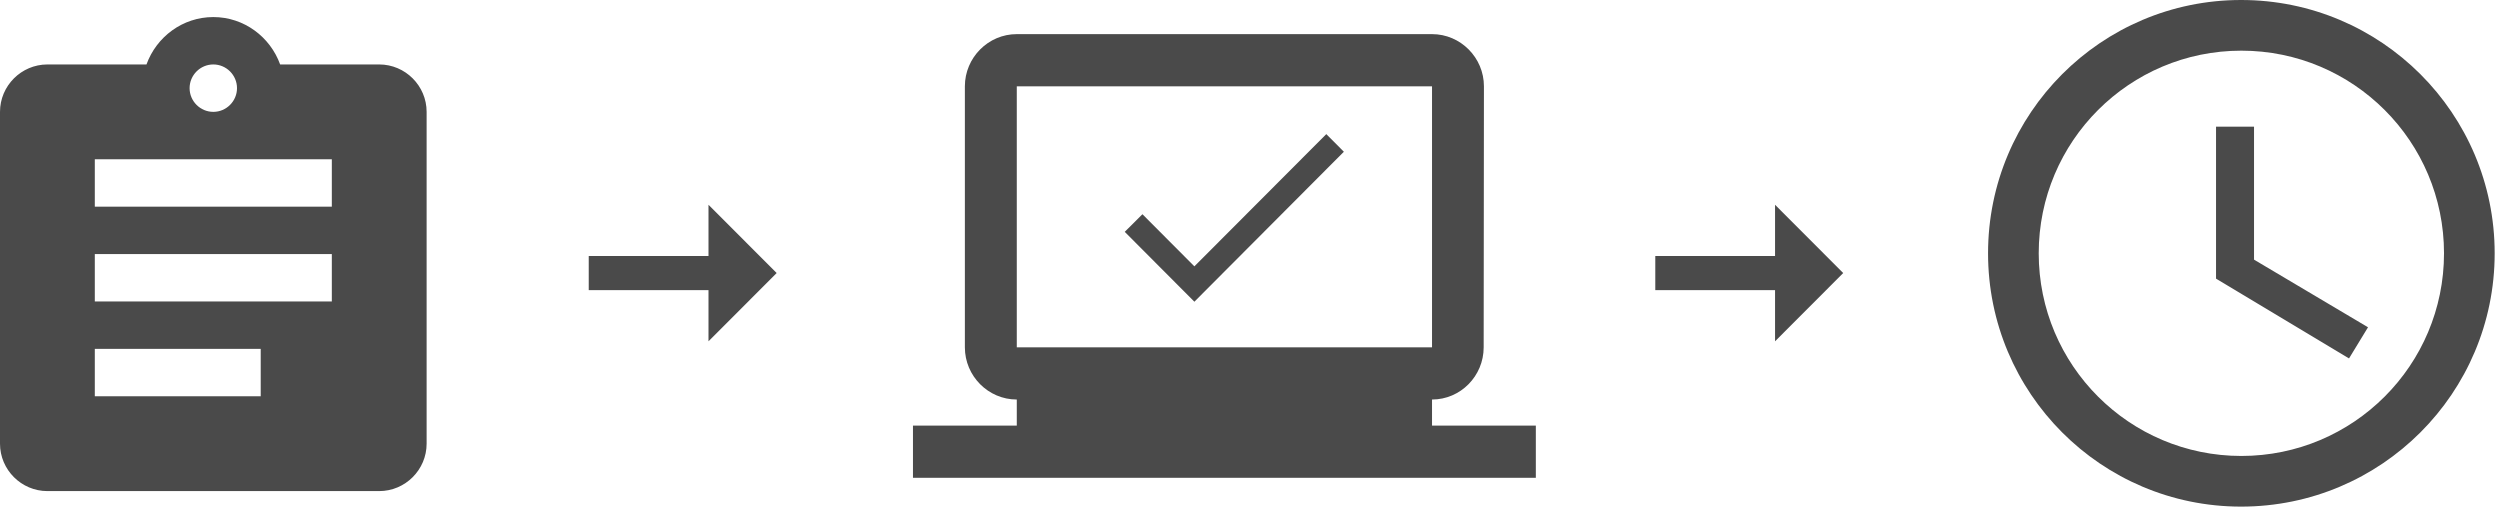
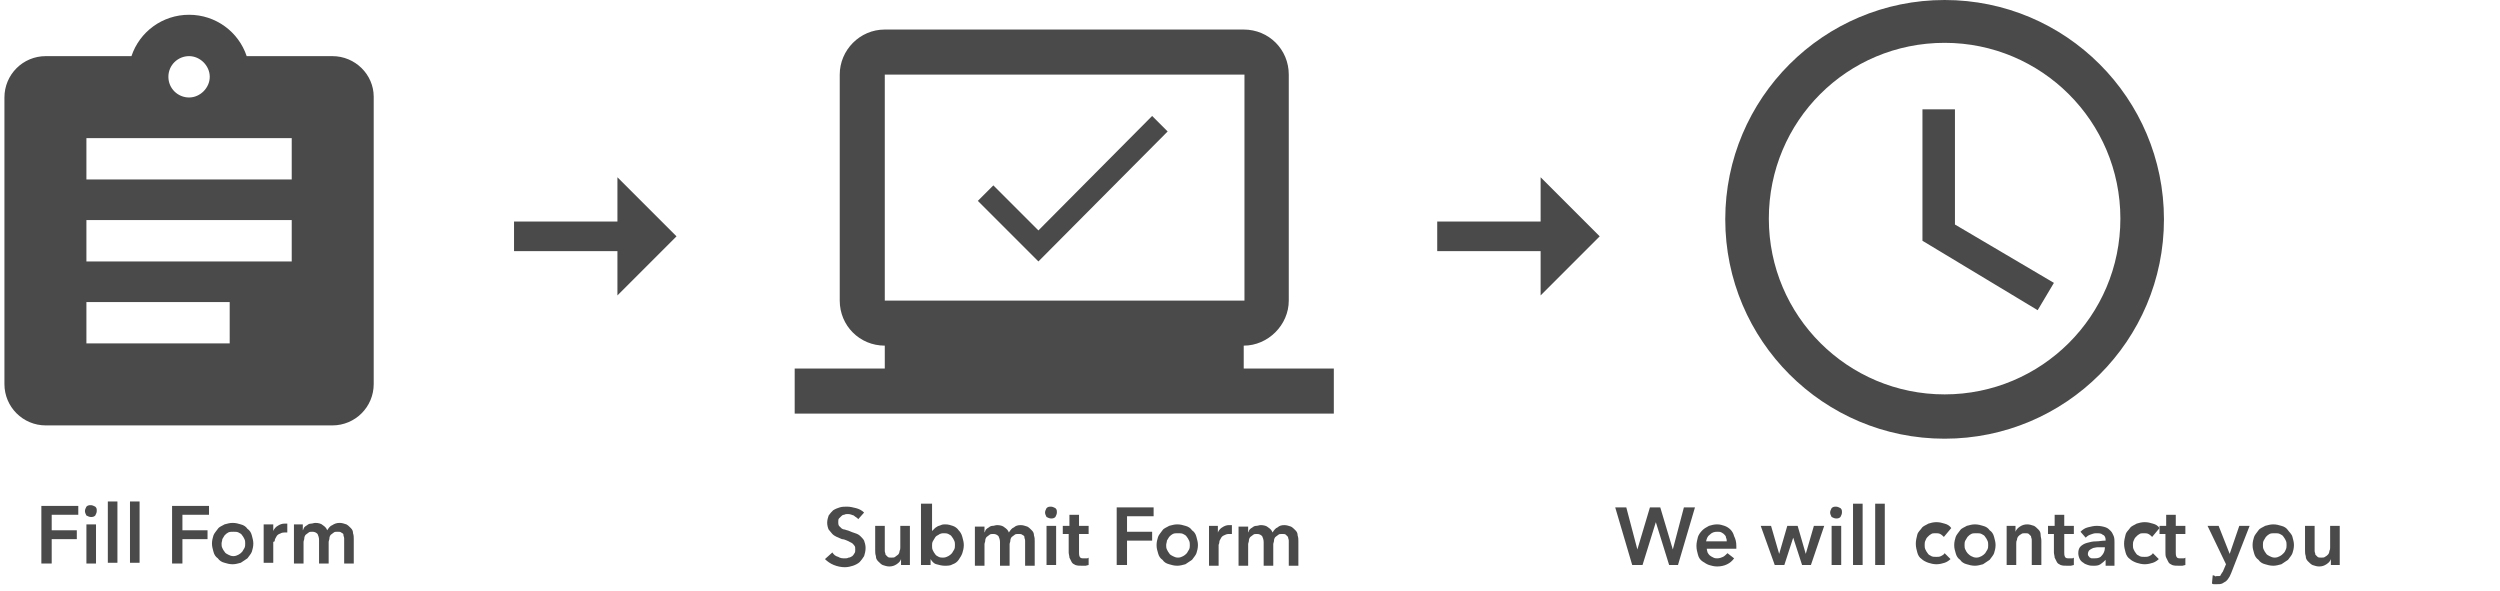
- <svg xmlns="http://www.w3.org/2000/svg" width="293px" height="60px" viewBox="0 0 293 60" version="1.1">
-   <defs />
-   <g id="Page-1" stroke="none" stroke-width="1" fill="none" fill-rule="evenodd">
-     <g id="Letter" transform="translate(-138, -705)" fill="#4A4A4A">
+ <svg xmlns="http://www.w3.org/2000/svg" version="1.1" id="Layer_1" x="0px" y="0px" viewBox="0 0 338.5 80" style="enable-background:new 0 0 338.5 80;" xml:space="preserve">
+   <style type="text/css">
+ 	.st0{fill:#4A4A4A;}
+ </style>
+   <g id="Page-1">
+     <g id="Letter" transform="translate(-138, -705)">
      <g id="Group" transform="translate(138, 705)">
-         <path d="M44.444,7.554 L32.833,7.554 C31.667,4.333 28.611,2 25,2 C21.389,2 18.333,4.333 17.167,7.554 L5.556,7.554 C2.5,7.554 0,10.054 0,13.11 L0,52 C0,55.056 2.5,57.556 5.556,57.556 L44.444,57.556 C47.5,57.556 50,55.056 50,52 L50,13.11 C50,10.054 47.5,7.554 44.444,7.554 L44.444,7.554 Z M25,7.554 C26.527,7.554 27.777,8.804 27.777,10.333 C27.777,11.861 26.527,13.11 25,13.11 C23.472,13.11 22.221,11.861 22.221,10.333 C22.221,8.804 23.472,7.554 25,7.554 L25,7.554 Z M11.111,40.889 L30.556,40.889 L30.556,46.444 L11.111,46.444 L11.111,40.889 Z M11.111,29.777 L38.89,29.777 L38.89,35.333 L11.111,35.333 L11.111,29.777 Z M11.111,18.666 L38.89,18.666 L38.89,24.221 L11.111,24.221 L11.111,18.666 Z" id="Fill-17" />
+         <path id="Fill-17" class="st0" d="M45,7.6H33.4C32.3,4.3,29.2,2,25.6,2s-6.7,2.3-7.8,5.6H6.2c-3.1,0-5.6,2.5-5.6,5.6V52     c0,3.1,2.5,5.6,5.6,5.6H45c3.1,0,5.6-2.5,5.6-5.6V13.1C50.6,10.1,48.1,7.6,45,7.6L45,7.6z M25.6,7.6c1.5,0,2.8,1.3,2.8,2.8     s-1.3,2.8-2.8,2.8c-1.5,0-2.8-1.2-2.8-2.8S24.1,7.6,25.6,7.6L25.6,7.6z M11.7,40.9h19.4v5.6H11.7V40.9z M11.7,29.8h27.8v5.6H11.7     V29.8z M11.7,18.7h27.8v5.6H11.7V18.7z" />
        <g id="Group-2" transform="translate(107, 4)">
-           <path d="M60.833,45.882 L60.833,42.824 C64.179,42.824 66.886,40.071 66.886,36.706 L66.917,6.118 C66.917,2.753 64.179,0 60.833,0 L12.167,0 C8.821,0 6.083,2.753 6.083,6.118 L6.083,36.706 C6.083,40.071 8.821,42.824 12.167,42.824 L12.167,45.882 L0,45.882 L0,52 L73,52 L73,45.882 L60.833,45.882 L60.833,45.882 Z M12.167,6.118 L60.833,6.118 L60.833,36.706 L12.167,36.706 L12.167,6.118 Z" id="Fill-288" />
-           <polygon id="Fill-157" points="26.893 21.107 24.82 23.172 32.981 31.361 50.501 13.784 48.442 11.718 32.981 27.216" />
+           <path id="Fill-288" class="st0" d="M61.4,45.9v-3.1c3.3,0,6.1-2.8,6.1-6.1l0-30.6c0-3.4-2.7-6.1-6.1-6.1H12.8      C9.4,0,6.7,2.8,6.7,6.1v30.6c0,3.4,2.7,6.1,6.1,6.1v3.1H0.6V52h73v-6.1H61.4L61.4,45.9z M12.8,6.1h48.7v30.6H12.8V6.1z" />
+           <polygon id="Fill-157" class="st0" points="27.5,21.1 25.4,23.2 33.6,31.4 51.1,13.8 49,11.7 33.6,27.2     " />
        </g>
-         <path d="M262.658,0 C246.27,0 233,13.3 233,29.688 C233,46.075 246.27,59.375 262.658,59.375 C279.075,59.375 292.375,46.075 292.375,29.688 C292.375,13.3 279.075,0 262.658,0 L262.658,0 Z M262.688,53.438 C249.566,53.438 238.938,42.809 238.938,29.688 C238.938,16.566 249.566,5.938 262.688,5.938 C275.809,5.938 286.438,16.566 286.438,29.688 C286.438,42.809 275.809,53.438 262.688,53.438 L262.688,53.438 Z M264.172,14.844 L259.719,14.844 L259.719,32.656 L275.305,42.008 L277.531,38.356 L264.172,30.43 L264.172,14.844 Z" id="Shape" />
-         <polygon id="Shape" points="83.036 30 69 30 69 34 83.036 34 83.036 40 91.024 32 83.036 24" />
-         <polygon id="Shape-Copy" points="208.036 30 194 30 194 34 208.036 34 208.036 40 216.024 32 208.036 24" />
+         <path id="Shape" class="st0" d="M263.3,0c-16.4,0-29.7,13.3-29.7,29.7s13.3,29.7,29.7,29.7c16.4,0,29.7-13.3,29.7-29.7     S279.7,0,263.3,0L263.3,0z M263.3,53.4c-13.1,0-23.8-10.6-23.8-23.8s10.6-23.8,23.8-23.8c13.1,0,23.8,10.6,23.8,23.8     S276.4,53.4,263.3,53.4L263.3,53.4z M264.8,14.8h-4.5v17.8l15.6,9.4l2.2-3.7l-13.4-7.9V14.8z" />
+         <polygon id="Shape_1_" class="st0" points="83.6,30 69.6,30 69.6,34 83.6,34 83.6,40 91.6,32 83.6,24    " />
+         <polygon id="Shape-Copy" class="st0" points="208.6,30 194.6,30 194.6,34 208.6,34 208.6,40 216.6,32 208.6,24    " />
      </g>
    </g>
  </g>
+   <g>
+     <path class="st0" d="M5.6,68.5h5v1.2H7v2.1h3.4V73H7v3.3H5.6V68.5z" />
+     <path class="st0" d="M11.5,69.2c0-0.2,0.1-0.4,0.2-0.6c0.2-0.2,0.4-0.2,0.6-0.2c0.2,0,0.4,0.1,0.6,0.2c0.2,0.2,0.2,0.3,0.2,0.6   c0,0.2-0.1,0.4-0.2,0.6c-0.2,0.2-0.4,0.2-0.6,0.2c-0.2,0-0.4-0.1-0.6-0.2C11.6,69.6,11.5,69.4,11.5,69.2z M11.7,71H13v5.3h-1.3V71z   " />
+     <path class="st0" d="M14.6,67.9h1.3v8.3h-1.3V67.9z" />
+     <path class="st0" d="M17.6,67.9h1.3v8.3h-1.3V67.9z" />
+     <path class="st0" d="M23.3,68.5h5v1.2h-3.6v2.1h3.4V73h-3.4v3.3h-1.4V68.5z" />
+     <path class="st0" d="M28.7,73.6c0-0.4,0.1-0.8,0.2-1.1s0.4-0.6,0.6-0.9s0.6-0.4,0.9-0.6c0.4-0.1,0.7-0.2,1.1-0.2s0.8,0.1,1.1,0.2   c0.4,0.1,0.7,0.3,0.9,0.6c0.3,0.2,0.5,0.5,0.6,0.9s0.2,0.7,0.2,1.1s-0.1,0.8-0.2,1.1s-0.4,0.6-0.6,0.9c-0.3,0.2-0.6,0.4-0.9,0.6   c-0.4,0.1-0.7,0.2-1.1,0.2s-0.8-0.1-1.1-0.2c-0.4-0.1-0.7-0.3-0.9-0.6c-0.3-0.2-0.5-0.5-0.6-0.9S28.7,74,28.7,73.6z M30,73.6   c0,0.2,0,0.4,0.1,0.6s0.2,0.4,0.3,0.5c0.1,0.2,0.3,0.3,0.5,0.4c0.2,0.1,0.4,0.2,0.7,0.2s0.5-0.1,0.7-0.2c0.2-0.1,0.3-0.2,0.5-0.4   c0.1-0.2,0.2-0.3,0.3-0.5c0.1-0.2,0.1-0.4,0.1-0.6s0-0.4-0.1-0.6c-0.1-0.2-0.2-0.4-0.3-0.5c-0.1-0.2-0.3-0.3-0.5-0.4   c-0.2-0.1-0.4-0.1-0.7-0.1s-0.5,0-0.7,0.1c-0.2,0.1-0.3,0.2-0.5,0.4c-0.1,0.2-0.2,0.3-0.3,0.5C30.1,73.2,30,73.4,30,73.6z" />
+     <path class="st0" d="M35.7,71H37v0.9h0c0.1-0.3,0.4-0.6,0.6-0.7c0.3-0.2,0.6-0.3,0.9-0.3c0.1,0,0.1,0,0.2,0c0.1,0,0.1,0,0.2,0v1.2   c-0.1,0-0.2,0-0.2,0c-0.1,0-0.1,0-0.2,0c-0.3,0-0.5,0.1-0.7,0.2c-0.2,0.1-0.3,0.2-0.4,0.4c-0.1,0.2-0.2,0.3-0.2,0.5   S37,73.3,37,73.4v2.8h-1.3V71z" />
+     <path class="st0" d="M46,70.8c0.3,0,0.6,0.1,0.9,0.2c0.2,0.1,0.4,0.3,0.6,0.5c0.2,0.2,0.3,0.4,0.3,0.7c0.1,0.3,0.1,0.5,0.1,0.8v3.3   h-1.3v-2.9c0-0.2,0-0.3,0-0.5c0-0.2-0.1-0.3-0.1-0.5s-0.2-0.2-0.3-0.3c-0.1-0.1-0.3-0.1-0.5-0.1c-0.2,0-0.4,0-0.5,0.1   c-0.1,0.1-0.3,0.2-0.4,0.3c-0.1,0.1-0.2,0.3-0.2,0.5c0,0.2-0.1,0.3-0.1,0.5v2.9h-1.3v-3.2c0-0.3-0.1-0.6-0.2-0.8   c-0.2-0.2-0.4-0.3-0.7-0.3c-0.2,0-0.4,0-0.5,0.1c-0.1,0.1-0.3,0.2-0.4,0.3c-0.1,0.1-0.2,0.3-0.2,0.5c0,0.2-0.1,0.3-0.1,0.5v2.9   h-1.3V71H41v0.8h0c0.1-0.1,0.1-0.3,0.2-0.4c0.1-0.1,0.2-0.2,0.4-0.3c0.1-0.1,0.3-0.2,0.5-0.2s0.4-0.1,0.6-0.1c0.4,0,0.8,0.1,1,0.3   c0.3,0.2,0.5,0.4,0.6,0.7c0.2-0.3,0.4-0.6,0.7-0.7C45.3,70.9,45.6,70.8,46,70.8z" />
+   </g>
+   <g>
+     <path class="st0" d="M116.2,70.3c-0.1-0.2-0.4-0.3-0.6-0.5c-0.3-0.1-0.5-0.2-0.8-0.2c-0.2,0-0.3,0-0.5,0.1c-0.2,0-0.3,0.1-0.4,0.2   c-0.1,0.1-0.2,0.2-0.3,0.3c-0.1,0.1-0.1,0.3-0.1,0.5c0,0.2,0,0.3,0.1,0.5c0.1,0.1,0.2,0.2,0.3,0.3s0.3,0.2,0.5,0.2   c0.2,0.1,0.4,0.1,0.6,0.2c0.2,0.1,0.5,0.2,0.8,0.3c0.3,0.1,0.5,0.2,0.7,0.4s0.4,0.4,0.5,0.6c0.1,0.3,0.2,0.6,0.2,1   c0,0.4-0.1,0.8-0.2,1.1c-0.2,0.3-0.4,0.6-0.6,0.8s-0.6,0.4-0.9,0.5s-0.7,0.2-1.1,0.2c-0.5,0-1-0.1-1.5-0.3   c-0.5-0.2-0.9-0.5-1.2-0.8l1-0.9c0.2,0.3,0.4,0.5,0.8,0.6c0.3,0.2,0.6,0.2,0.9,0.2c0.2,0,0.3,0,0.5-0.1c0.2,0,0.3-0.1,0.5-0.2   c0.1-0.1,0.2-0.2,0.3-0.4c0.1-0.1,0.1-0.3,0.1-0.5c0-0.2,0-0.4-0.1-0.5s-0.2-0.3-0.4-0.4c-0.2-0.1-0.4-0.2-0.6-0.3   c-0.2-0.1-0.5-0.2-0.7-0.2c-0.2-0.1-0.5-0.2-0.7-0.3s-0.4-0.2-0.6-0.4c-0.2-0.2-0.3-0.4-0.5-0.6c-0.1-0.2-0.2-0.6-0.2-0.9   c0-0.4,0.1-0.7,0.2-1c0.2-0.3,0.4-0.5,0.6-0.7c0.3-0.2,0.6-0.3,0.9-0.4c0.3-0.1,0.7-0.1,1-0.1c0.4,0,0.8,0.1,1.2,0.2   c0.4,0.1,0.8,0.3,1.1,0.6L116.2,70.3z" />
+     <path class="st0" d="M123.3,76.5h-1.3v-0.8h0c-0.1,0.3-0.3,0.5-0.6,0.7c-0.3,0.2-0.6,0.3-1,0.3c-0.3,0-0.6-0.1-0.9-0.2   c-0.2-0.1-0.4-0.3-0.6-0.5s-0.3-0.4-0.3-0.7c-0.1-0.3-0.1-0.5-0.1-0.8v-3.3h1.3v2.9c0,0.2,0,0.3,0,0.5s0.1,0.3,0.1,0.5   c0.1,0.1,0.2,0.2,0.3,0.3s0.3,0.1,0.5,0.1c0.2,0,0.4,0,0.5-0.1s0.3-0.2,0.4-0.3c0.1-0.1,0.2-0.3,0.2-0.5c0.1-0.2,0.1-0.3,0.1-0.5   v-2.9h1.3V76.5z" />
+     <path class="st0" d="M126.2,68.2v3.7h0c0.1-0.1,0.2-0.2,0.3-0.3c0.1-0.1,0.2-0.2,0.4-0.3c0.1-0.1,0.3-0.1,0.5-0.2   c0.2-0.1,0.4-0.1,0.6-0.1c0.4,0,0.7,0.1,1,0.2c0.3,0.1,0.6,0.3,0.8,0.6c0.2,0.2,0.4,0.5,0.5,0.9s0.2,0.7,0.2,1.1s-0.1,0.8-0.2,1.1   c-0.1,0.3-0.3,0.6-0.5,0.9c-0.2,0.3-0.5,0.5-0.8,0.6c-0.3,0.2-0.7,0.2-1.1,0.2c-0.4,0-0.7-0.1-1.1-0.2s-0.6-0.4-0.8-0.7h0v0.8h-1.3   v-8.3H126.2z M129.3,73.8c0-0.2,0-0.4-0.1-0.6c-0.1-0.2-0.2-0.4-0.3-0.5c-0.1-0.2-0.3-0.3-0.5-0.4c-0.2-0.1-0.4-0.1-0.7-0.1   c-0.2,0-0.5,0.1-0.6,0.2c-0.2,0.1-0.4,0.2-0.5,0.4s-0.2,0.3-0.3,0.5s-0.1,0.4-0.1,0.6c0,0.2,0,0.4,0.1,0.6c0.1,0.2,0.2,0.4,0.3,0.5   c0.1,0.2,0.3,0.3,0.5,0.4c0.2,0.1,0.4,0.1,0.6,0.1c0.3,0,0.5-0.1,0.7-0.2c0.2-0.1,0.3-0.2,0.5-0.4c0.1-0.2,0.2-0.3,0.3-0.5   S129.3,74,129.3,73.8z" />
+     <path class="st0" d="M138.2,71.1c0.3,0,0.6,0.1,0.9,0.2c0.2,0.1,0.4,0.3,0.6,0.5c0.2,0.2,0.3,0.4,0.3,0.7c0.1,0.3,0.1,0.5,0.1,0.8   v3.3h-1.3v-2.9c0-0.2,0-0.3,0-0.5c0-0.2-0.1-0.3-0.1-0.5s-0.2-0.2-0.3-0.3c-0.1-0.1-0.3-0.1-0.5-0.1c-0.2,0-0.4,0-0.5,0.1   c-0.1,0.1-0.3,0.2-0.4,0.3c-0.1,0.1-0.2,0.3-0.2,0.5c0,0.2-0.1,0.3-0.1,0.5v2.9h-1.3v-3.2c0-0.3-0.1-0.6-0.2-0.8   c-0.2-0.2-0.4-0.3-0.7-0.3c-0.2,0-0.4,0-0.5,0.1c-0.1,0.1-0.3,0.2-0.4,0.3c-0.1,0.1-0.2,0.3-0.2,0.5c0,0.2-0.1,0.3-0.1,0.5v2.9   h-1.3v-5.3h1.3v0.8h0c0.1-0.1,0.1-0.3,0.2-0.4c0.1-0.1,0.2-0.2,0.4-0.3c0.1-0.1,0.3-0.2,0.5-0.2s0.4-0.1,0.6-0.1   c0.4,0,0.8,0.1,1,0.3c0.3,0.2,0.5,0.4,0.6,0.7c0.2-0.3,0.4-0.6,0.7-0.7C137.5,71.2,137.8,71.1,138.2,71.1z" />
+     <path class="st0" d="M141.5,69.4c0-0.2,0.1-0.4,0.2-0.6c0.2-0.2,0.4-0.2,0.6-0.2c0.2,0,0.4,0.1,0.6,0.2c0.2,0.2,0.2,0.3,0.2,0.6   c0,0.2-0.1,0.4-0.2,0.6c-0.2,0.2-0.4,0.2-0.6,0.2c-0.2,0-0.4-0.1-0.6-0.2C141.6,69.8,141.5,69.6,141.5,69.4z M141.7,71.2h1.3v5.3   h-1.3V71.2z" />
+     <path class="st0" d="M143.9,72.3v-1.1h0.9v-1.5h1.3v1.5h1.3v1.1h-1.3v2.5c0,0.2,0,0.4,0.1,0.6c0.1,0.2,0.3,0.2,0.6,0.2   c0.1,0,0.2,0,0.3,0c0.1,0,0.2,0,0.3-0.1l0,1c-0.1,0-0.3,0.1-0.4,0.1s-0.3,0-0.5,0c-0.4,0-0.6,0-0.9-0.1c-0.2-0.1-0.4-0.2-0.5-0.4   c-0.1-0.2-0.2-0.4-0.3-0.6c0-0.2-0.1-0.5-0.1-0.7v-2.5H143.9z" />
+     <path class="st0" d="M151.2,68.7h5v1.2h-3.6v2.1h3.4v1.2h-3.4v3.3h-1.4V68.7z" />
+     <path class="st0" d="M156.6,73.8c0-0.4,0.1-0.8,0.2-1.1s0.4-0.6,0.6-0.9s0.6-0.4,0.9-0.6c0.4-0.1,0.7-0.2,1.1-0.2s0.8,0.1,1.1,0.2   c0.4,0.1,0.7,0.3,0.9,0.6c0.3,0.2,0.5,0.5,0.6,0.9s0.2,0.7,0.2,1.1s-0.1,0.8-0.2,1.1s-0.4,0.6-0.6,0.9c-0.3,0.2-0.6,0.4-0.9,0.6   c-0.4,0.1-0.7,0.2-1.1,0.2s-0.8-0.1-1.1-0.2c-0.4-0.1-0.7-0.3-0.9-0.6c-0.3-0.2-0.5-0.5-0.6-0.9S156.6,74.3,156.6,73.8z    M157.9,73.8c0,0.2,0,0.4,0.1,0.6s0.2,0.4,0.3,0.5c0.1,0.2,0.3,0.3,0.5,0.4c0.2,0.1,0.4,0.2,0.7,0.2s0.5-0.1,0.7-0.2   c0.2-0.1,0.3-0.2,0.5-0.4c0.1-0.2,0.2-0.3,0.3-0.5s0.1-0.4,0.1-0.6s0-0.4-0.1-0.6c-0.1-0.2-0.2-0.4-0.3-0.5   c-0.1-0.2-0.3-0.3-0.5-0.4c-0.2-0.1-0.4-0.1-0.7-0.1s-0.5,0-0.7,0.1c-0.2,0.1-0.3,0.2-0.5,0.4c-0.1,0.2-0.2,0.3-0.3,0.5   C158,73.4,157.9,73.6,157.9,73.8z" />
+     <path class="st0" d="M163.6,71.2h1.3v0.9h0c0.1-0.3,0.4-0.6,0.6-0.7c0.3-0.2,0.6-0.3,0.9-0.3c0.1,0,0.1,0,0.2,0c0.1,0,0.1,0,0.2,0   v1.2c-0.1,0-0.2,0-0.2,0c-0.1,0-0.1,0-0.2,0c-0.3,0-0.5,0.1-0.7,0.2s-0.3,0.2-0.4,0.4c-0.1,0.2-0.2,0.3-0.2,0.5   c0,0.2-0.1,0.3-0.1,0.4v2.8h-1.3V71.2z" />
+     <path class="st0" d="M173.9,71.1c0.3,0,0.6,0.1,0.9,0.2c0.2,0.1,0.4,0.3,0.6,0.5c0.2,0.2,0.3,0.4,0.3,0.7c0.1,0.3,0.1,0.5,0.1,0.8   v3.3h-1.3v-2.9c0-0.2,0-0.3,0-0.5c0-0.2-0.1-0.3-0.1-0.5c-0.1-0.1-0.2-0.2-0.3-0.3s-0.3-0.1-0.5-0.1c-0.2,0-0.4,0-0.5,0.1   s-0.3,0.2-0.4,0.3c-0.1,0.1-0.2,0.3-0.2,0.5c0,0.2-0.1,0.3-0.1,0.5v2.9h-1.3v-3.2c0-0.3-0.1-0.6-0.2-0.8c-0.2-0.2-0.4-0.3-0.7-0.3   c-0.2,0-0.4,0-0.5,0.1c-0.1,0.1-0.3,0.2-0.4,0.3c-0.1,0.1-0.2,0.3-0.2,0.5c0,0.2-0.1,0.3-0.1,0.5v2.9h-1.3v-5.3h1.3v0.8h0   c0.1-0.1,0.1-0.3,0.2-0.4c0.1-0.1,0.2-0.2,0.4-0.3c0.1-0.1,0.3-0.2,0.5-0.2s0.4-0.1,0.6-0.1c0.4,0,0.8,0.1,1,0.3   c0.3,0.2,0.5,0.4,0.6,0.7c0.2-0.3,0.4-0.6,0.7-0.7C173.2,71.2,173.5,71.1,173.9,71.1z" />
+   </g>
+   <g>
+     <path class="st0" d="M218.7,68.7h1.5l1.5,5.7h0l1.7-5.7h1.4l1.7,5.7h0l1.5-5.7h1.5l-2.3,7.8H226l-1.8-5.8h0l-1.8,5.8H221   L218.7,68.7z" />
+     <path class="st0" d="M235.1,73.9c0,0.1,0,0.1,0,0.2c0,0.1,0,0.1,0,0.2h-4c0,0.2,0.1,0.4,0.1,0.5c0.1,0.2,0.2,0.3,0.3,0.4   c0.1,0.1,0.3,0.2,0.5,0.3c0.2,0.1,0.4,0.1,0.5,0.1c0.3,0,0.6-0.1,0.8-0.2s0.4-0.3,0.6-0.5l0.9,0.7c-0.5,0.7-1.3,1.1-2.3,1.1   c-0.4,0-0.8-0.1-1.1-0.2c-0.3-0.1-0.6-0.3-0.9-0.5s-0.5-0.5-0.6-0.9s-0.2-0.7-0.2-1.2c0-0.4,0.1-0.8,0.2-1.2   c0.1-0.3,0.3-0.6,0.6-0.9c0.2-0.2,0.5-0.4,0.9-0.6c0.3-0.1,0.7-0.2,1.1-0.2c0.4,0,0.7,0.1,1,0.2c0.3,0.1,0.6,0.3,0.8,0.5   s0.4,0.5,0.5,0.9C235,73,235.1,73.4,235.1,73.9z M233.8,73.3c0-0.2,0-0.3-0.1-0.5c0-0.2-0.1-0.3-0.2-0.4s-0.2-0.2-0.4-0.3   c-0.2-0.1-0.3-0.1-0.6-0.1c-0.4,0-0.7,0.1-1,0.4c-0.3,0.2-0.4,0.5-0.5,0.9H233.8z" />
+     <path class="st0" d="M238.4,71.2h1.4l1.1,3.8h0l1.1-3.8h1.4l1.1,3.8h0l1.1-3.8h1.4l-1.8,5.3H244l-1.2-3.7h0l-1.2,3.7h-1.3   L238.4,71.2z" />
+     <path class="st0" d="M247.8,69.4c0-0.2,0.1-0.4,0.2-0.6c0.2-0.2,0.4-0.2,0.6-0.2c0.2,0,0.4,0.1,0.6,0.2c0.2,0.2,0.2,0.3,0.2,0.6   c0,0.2-0.1,0.4-0.2,0.6c-0.2,0.2-0.4,0.2-0.6,0.2c-0.2,0-0.4-0.1-0.6-0.2C247.9,69.8,247.8,69.6,247.8,69.4z M248,71.2h1.3v5.3H248   V71.2z" />
+     <path class="st0" d="M250.9,68.2h1.3v8.3h-1.3V68.2z" />
+     <path class="st0" d="M253.9,68.2h1.3v8.3h-1.3V68.2z" />
+     <path class="st0" d="M263.2,72.7c-0.1-0.1-0.3-0.3-0.5-0.4c-0.2-0.1-0.4-0.1-0.6-0.1c-0.2,0-0.5,0-0.6,0.1   c-0.2,0.1-0.3,0.2-0.5,0.4s-0.2,0.3-0.3,0.5c-0.1,0.2-0.1,0.4-0.1,0.6c0,0.2,0,0.4,0.1,0.6c0.1,0.2,0.2,0.4,0.3,0.5   c0.1,0.2,0.3,0.3,0.5,0.4c0.2,0.1,0.4,0.1,0.7,0.1c0.2,0,0.4,0,0.6-0.1c0.2-0.1,0.4-0.2,0.5-0.4l0.8,0.8c-0.2,0.2-0.5,0.4-0.8,0.5   c-0.3,0.1-0.7,0.2-1.1,0.2c-0.4,0-0.8-0.1-1.1-0.2c-0.3-0.1-0.7-0.3-0.9-0.5c-0.3-0.2-0.5-0.5-0.6-0.9s-0.2-0.7-0.2-1.2   c0-0.4,0.1-0.8,0.2-1.2s0.4-0.6,0.6-0.9s0.6-0.4,0.9-0.6c0.3-0.1,0.7-0.2,1.1-0.2s0.8,0.1,1.1,0.2c0.4,0.1,0.7,0.3,0.9,0.6   L263.2,72.7z" />
+     <path class="st0" d="M264.6,73.8c0-0.4,0.1-0.8,0.2-1.1s0.4-0.6,0.6-0.9s0.6-0.4,0.9-0.6c0.4-0.1,0.7-0.2,1.1-0.2   c0.4,0,0.8,0.1,1.1,0.2c0.4,0.1,0.7,0.3,0.9,0.6c0.3,0.2,0.5,0.5,0.6,0.9s0.2,0.7,0.2,1.1s-0.1,0.8-0.2,1.1s-0.4,0.6-0.6,0.9   c-0.3,0.2-0.6,0.4-0.9,0.6c-0.4,0.1-0.7,0.2-1.1,0.2c-0.4,0-0.8-0.1-1.1-0.2c-0.4-0.1-0.7-0.3-0.9-0.6c-0.3-0.2-0.5-0.5-0.6-0.9   S264.6,74.3,264.6,73.8z M266,73.8c0,0.2,0,0.4,0.1,0.6s0.2,0.4,0.3,0.5s0.3,0.3,0.5,0.4c0.2,0.1,0.4,0.2,0.7,0.2   c0.3,0,0.5-0.1,0.7-0.2s0.3-0.2,0.5-0.4c0.1-0.2,0.2-0.3,0.3-0.5c0.1-0.2,0.1-0.4,0.1-0.6s0-0.4-0.1-0.6c-0.1-0.2-0.2-0.4-0.3-0.5   c-0.1-0.2-0.3-0.3-0.5-0.4c-0.2-0.1-0.4-0.1-0.7-0.1c-0.3,0-0.5,0-0.7,0.1c-0.2,0.1-0.3,0.2-0.5,0.4c-0.1,0.2-0.2,0.3-0.3,0.5   C266,73.4,266,73.6,266,73.8z" />
+     <path class="st0" d="M271.6,71.2h1.3v0.8h0c0.1-0.3,0.3-0.5,0.6-0.7c0.3-0.2,0.6-0.3,1-0.3c0.3,0,0.6,0.1,0.9,0.2   c0.2,0.1,0.4,0.3,0.6,0.5c0.2,0.2,0.3,0.4,0.3,0.7s0.1,0.5,0.1,0.8v3.3h-1.3v-2.9c0-0.2,0-0.3,0-0.5c0-0.2-0.1-0.3-0.1-0.5   c-0.1-0.1-0.2-0.2-0.3-0.3c-0.1-0.1-0.3-0.1-0.5-0.1s-0.4,0-0.5,0.1c-0.2,0.1-0.3,0.2-0.4,0.3c-0.1,0.1-0.2,0.3-0.2,0.5   c-0.1,0.2-0.1,0.3-0.1,0.5v2.9h-1.3V71.2z" />
+     <path class="st0" d="M277.3,72.3v-1.1h0.9v-1.5h1.3v1.5h1.3v1.1h-1.3v2.5c0,0.2,0,0.4,0.1,0.6c0.1,0.2,0.3,0.2,0.6,0.2   c0.1,0,0.2,0,0.3,0s0.2,0,0.3-0.1l0,1c-0.1,0-0.3,0.1-0.4,0.1c-0.2,0-0.3,0-0.5,0c-0.4,0-0.6,0-0.9-0.1c-0.2-0.1-0.4-0.2-0.5-0.4   c-0.1-0.2-0.2-0.4-0.3-0.6c0-0.2-0.1-0.5-0.1-0.7v-2.5H277.3z" />
+     <path class="st0" d="M285.1,75.8L285.1,75.8c-0.2,0.2-0.4,0.4-0.7,0.6c-0.3,0.2-0.6,0.2-1,0.2c-0.2,0-0.4,0-0.7-0.1   c-0.2-0.1-0.4-0.1-0.6-0.3c-0.2-0.1-0.4-0.3-0.5-0.5c-0.1-0.2-0.2-0.5-0.2-0.8c0-0.4,0.1-0.7,0.3-0.9c0.2-0.2,0.5-0.4,0.9-0.5   c0.4-0.1,0.7-0.2,1.2-0.2c0.4,0,0.8-0.1,1.3-0.1v-0.1c0-0.3-0.1-0.6-0.4-0.7c-0.2-0.2-0.5-0.2-0.9-0.2c-0.3,0-0.5,0.1-0.8,0.2   s-0.5,0.3-0.6,0.4l-0.7-0.8c0.3-0.3,0.6-0.5,1-0.6c0.4-0.1,0.8-0.2,1.2-0.2c0.5,0,0.9,0.1,1.2,0.2c0.3,0.1,0.5,0.3,0.7,0.5   s0.3,0.5,0.4,0.7c0.1,0.3,0.1,0.5,0.1,0.8v3.2h-1.2V75.8z M285,74.1h-0.3c-0.2,0-0.4,0-0.7,0c-0.2,0-0.5,0.1-0.6,0.1   c-0.2,0.1-0.4,0.2-0.5,0.3c-0.1,0.1-0.2,0.3-0.2,0.5c0,0.1,0,0.2,0.1,0.3c0.1,0.1,0.1,0.2,0.2,0.2c0.1,0.1,0.2,0.1,0.3,0.1   c0.1,0,0.2,0,0.3,0c0.5,0,0.8-0.1,1-0.4c0.2-0.2,0.4-0.6,0.4-1V74.1z" />
+     <path class="st0" d="M291.4,72.7c-0.1-0.1-0.3-0.3-0.5-0.4c-0.2-0.1-0.4-0.1-0.6-0.1c-0.2,0-0.5,0-0.6,0.1   c-0.2,0.1-0.3,0.2-0.5,0.4s-0.2,0.3-0.3,0.5c-0.1,0.2-0.1,0.4-0.1,0.6c0,0.2,0,0.4,0.1,0.6c0.1,0.2,0.2,0.4,0.3,0.5   c0.1,0.2,0.3,0.3,0.5,0.4c0.2,0.1,0.4,0.1,0.7,0.1c0.2,0,0.4,0,0.6-0.1c0.2-0.1,0.4-0.2,0.5-0.4l0.8,0.8c-0.2,0.2-0.5,0.4-0.8,0.5   c-0.3,0.1-0.7,0.2-1.1,0.2c-0.4,0-0.8-0.1-1.1-0.2c-0.3-0.1-0.7-0.3-0.9-0.5c-0.3-0.2-0.5-0.5-0.6-0.9s-0.2-0.7-0.2-1.2   c0-0.4,0.1-0.8,0.2-1.2s0.4-0.6,0.6-0.9s0.6-0.4,0.9-0.6c0.3-0.1,0.7-0.2,1.1-0.2s0.8,0.1,1.1,0.2c0.4,0.1,0.7,0.3,0.9,0.6   L291.4,72.7z" />
+     <path class="st0" d="M292.4,72.3v-1.1h0.9v-1.5h1.3v1.5h1.3v1.1h-1.3v2.5c0,0.2,0,0.4,0.1,0.6c0.1,0.2,0.3,0.2,0.6,0.2   c0.1,0,0.2,0,0.3,0s0.2,0,0.3-0.1l0,1c-0.1,0-0.3,0.1-0.4,0.1s-0.3,0-0.5,0c-0.4,0-0.6,0-0.9-0.1c-0.2-0.1-0.4-0.2-0.5-0.4   c-0.1-0.2-0.2-0.4-0.3-0.6s-0.1-0.5-0.1-0.7v-2.5H292.4z" />
+     <path class="st0" d="M298.9,71.2h1.5l1.5,3.8h0l1.3-3.8h1.4l-2.5,6.4c-0.1,0.2-0.2,0.5-0.3,0.6c-0.1,0.2-0.2,0.3-0.4,0.5   c-0.2,0.1-0.3,0.2-0.5,0.3s-0.5,0.1-0.8,0.1c-0.1,0-0.2,0-0.3,0c-0.1,0-0.2,0-0.3-0.1l0.1-1.1c0.1,0,0.2,0,0.3,0.1s0.2,0,0.2,0   c0.1,0,0.3,0,0.4,0c0.1,0,0.2-0.1,0.2-0.2c0.1-0.1,0.1-0.2,0.2-0.3c0.1-0.1,0.1-0.2,0.2-0.4l0.3-0.7L298.9,71.2z" />
+     <path class="st0" d="M305,73.8c0-0.4,0.1-0.8,0.2-1.1s0.4-0.6,0.6-0.9s0.6-0.4,0.9-0.6c0.4-0.1,0.7-0.2,1.1-0.2   c0.4,0,0.8,0.1,1.1,0.2c0.4,0.1,0.7,0.3,0.9,0.6s0.5,0.5,0.6,0.9s0.2,0.7,0.2,1.1s-0.1,0.8-0.2,1.1s-0.4,0.6-0.6,0.9   c-0.3,0.2-0.6,0.4-0.9,0.6c-0.4,0.1-0.7,0.2-1.1,0.2c-0.4,0-0.8-0.1-1.1-0.2c-0.4-0.1-0.7-0.3-0.9-0.6c-0.3-0.2-0.5-0.5-0.6-0.9   S305,74.3,305,73.8z M306.4,73.8c0,0.2,0,0.4,0.1,0.6s0.2,0.4,0.3,0.5c0.1,0.2,0.3,0.3,0.5,0.4s0.4,0.2,0.7,0.2   c0.3,0,0.5-0.1,0.7-0.2c0.2-0.1,0.3-0.2,0.5-0.4s0.2-0.3,0.3-0.5s0.1-0.4,0.1-0.6s0-0.4-0.1-0.6c-0.1-0.2-0.2-0.4-0.3-0.5   c-0.1-0.2-0.3-0.3-0.5-0.4c-0.2-0.1-0.4-0.1-0.7-0.1c-0.3,0-0.5,0-0.7,0.1c-0.2,0.1-0.3,0.2-0.5,0.4c-0.1,0.2-0.2,0.3-0.3,0.5   C306.4,73.4,306.4,73.6,306.4,73.8z" />
+     <path class="st0" d="M316.9,76.5h-1.3v-0.8h0c-0.1,0.3-0.3,0.5-0.6,0.7c-0.3,0.2-0.6,0.3-1,0.3c-0.3,0-0.6-0.1-0.9-0.2   c-0.2-0.1-0.4-0.3-0.6-0.5c-0.2-0.2-0.3-0.4-0.3-0.7c-0.1-0.3-0.1-0.5-0.1-0.8v-3.3h1.3v2.9c0,0.2,0,0.3,0,0.5   c0,0.2,0.1,0.3,0.1,0.5c0.1,0.1,0.2,0.2,0.3,0.3c0.1,0.1,0.3,0.1,0.5,0.1c0.2,0,0.4,0,0.5-0.1c0.2-0.1,0.3-0.2,0.4-0.3   c0.1-0.1,0.2-0.3,0.2-0.5c0.1-0.2,0.1-0.3,0.1-0.5v-2.9h1.3V76.5z" />
+   </g>
</svg>
